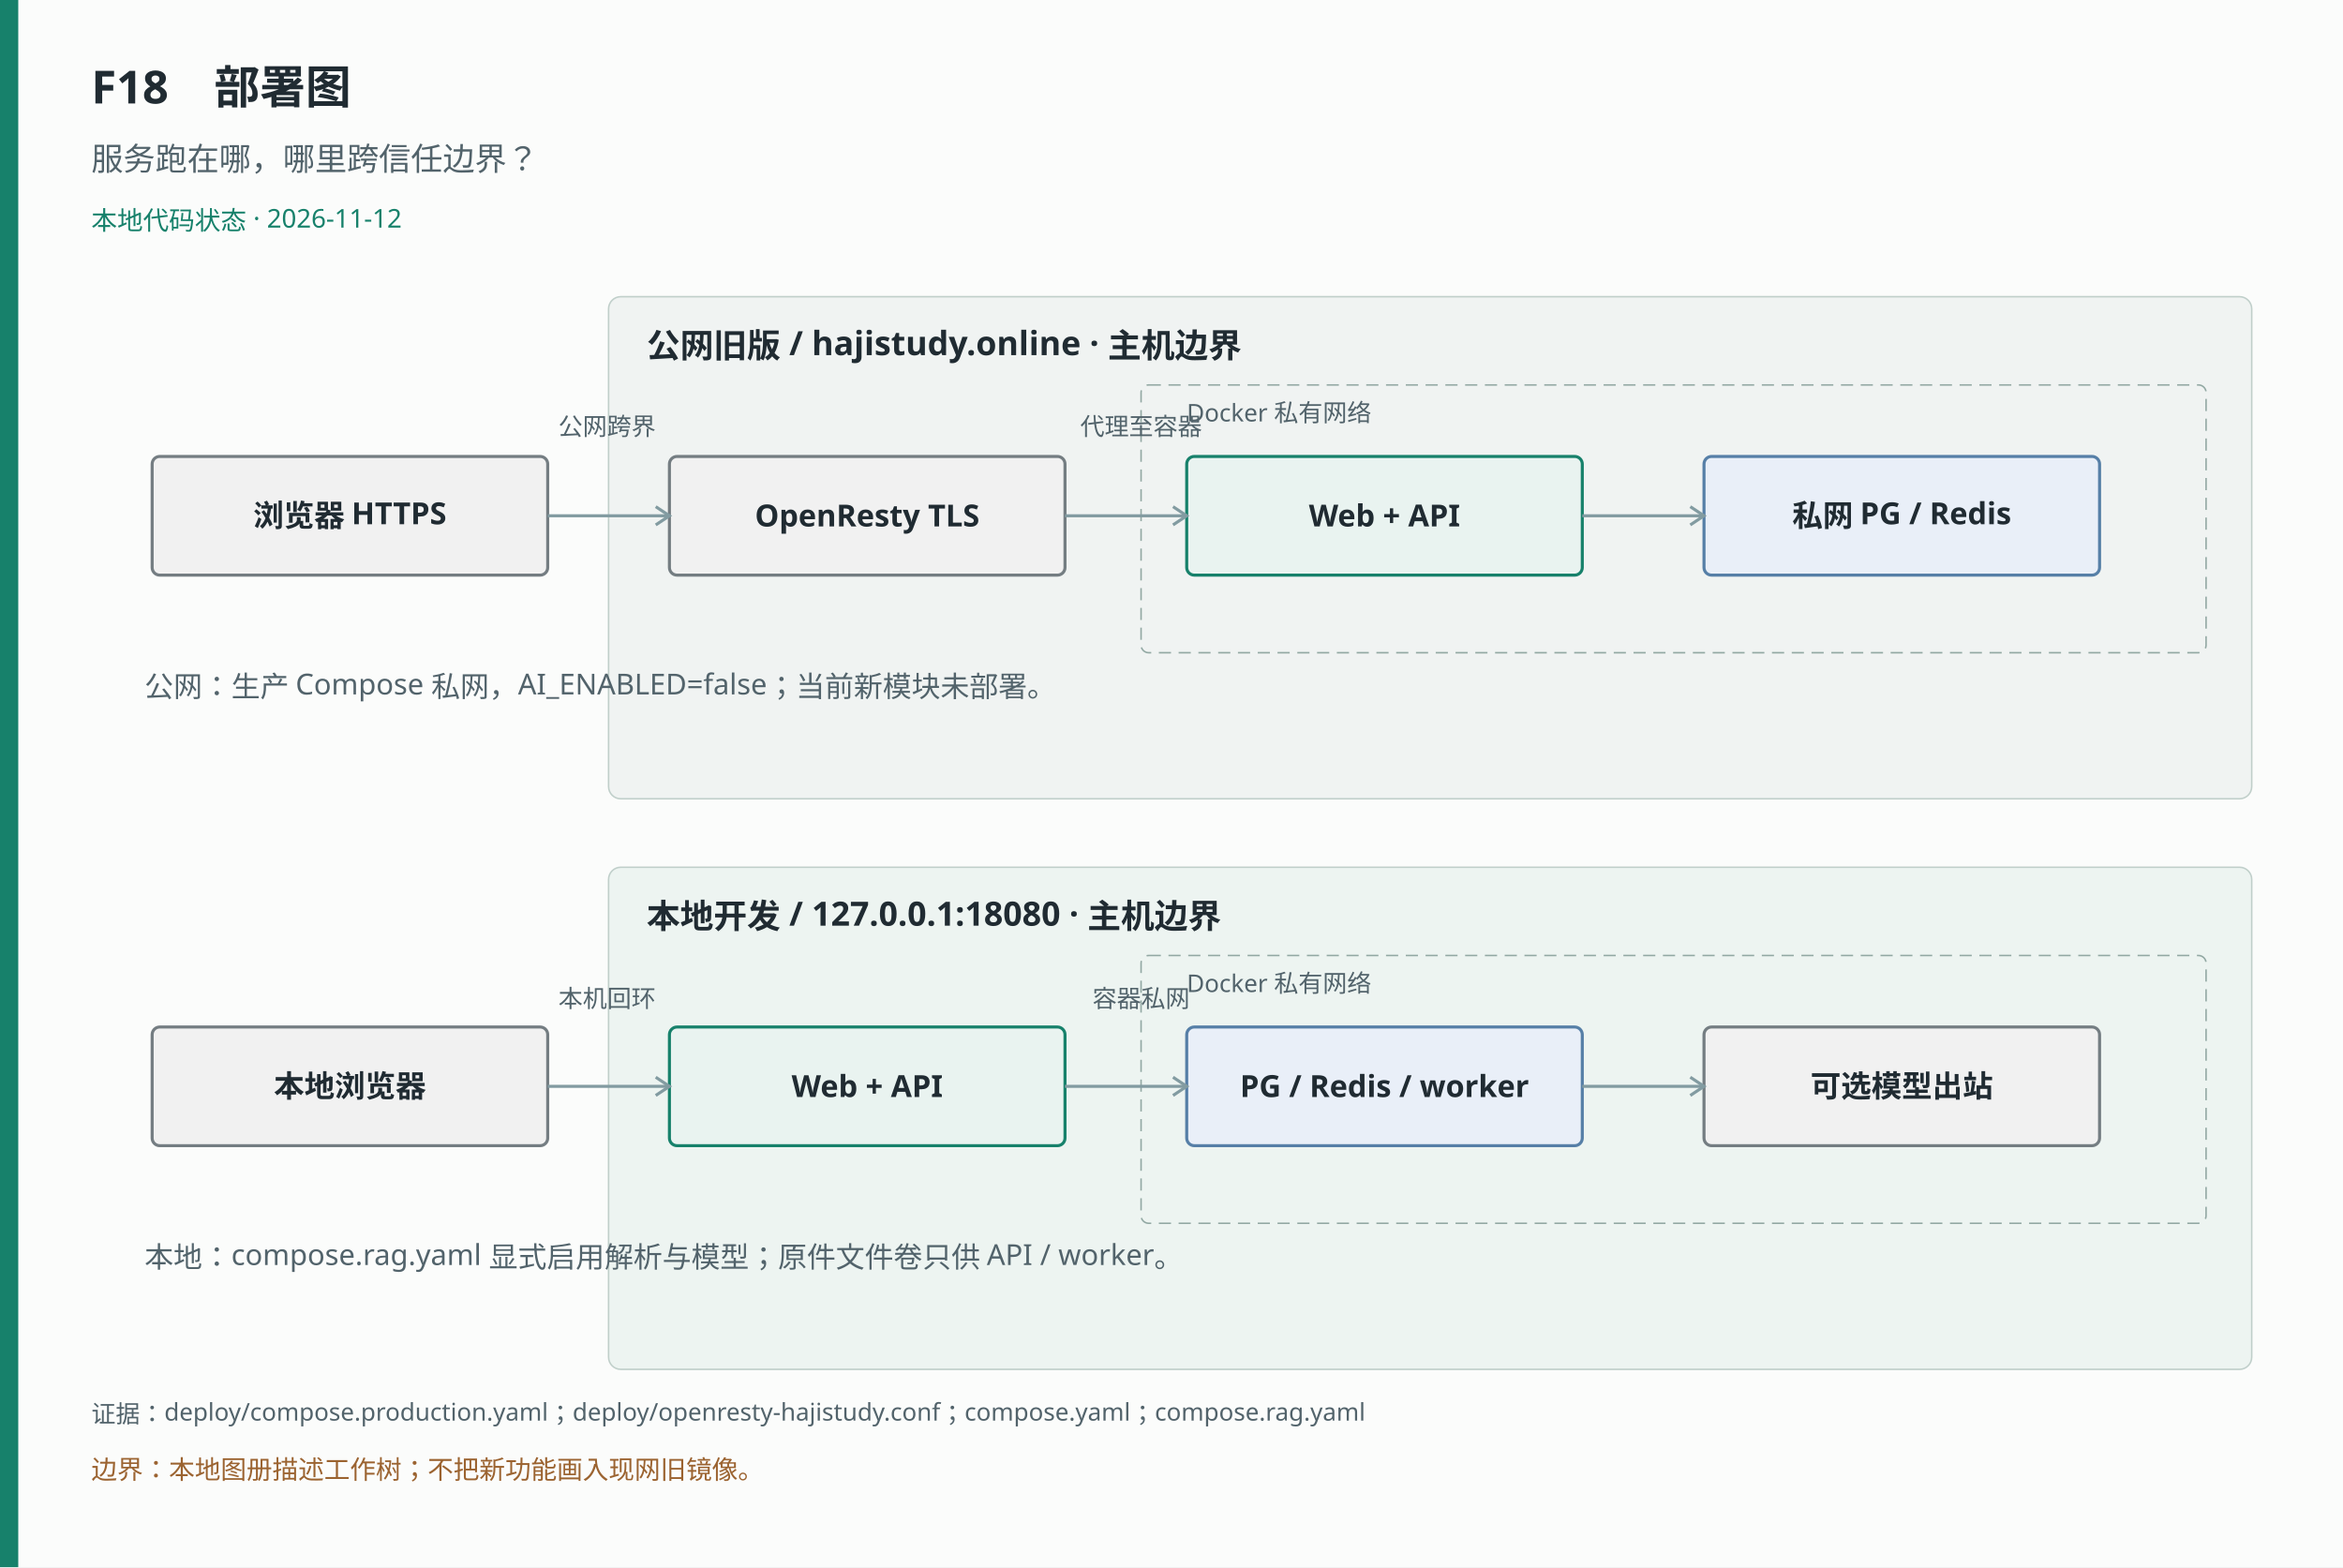
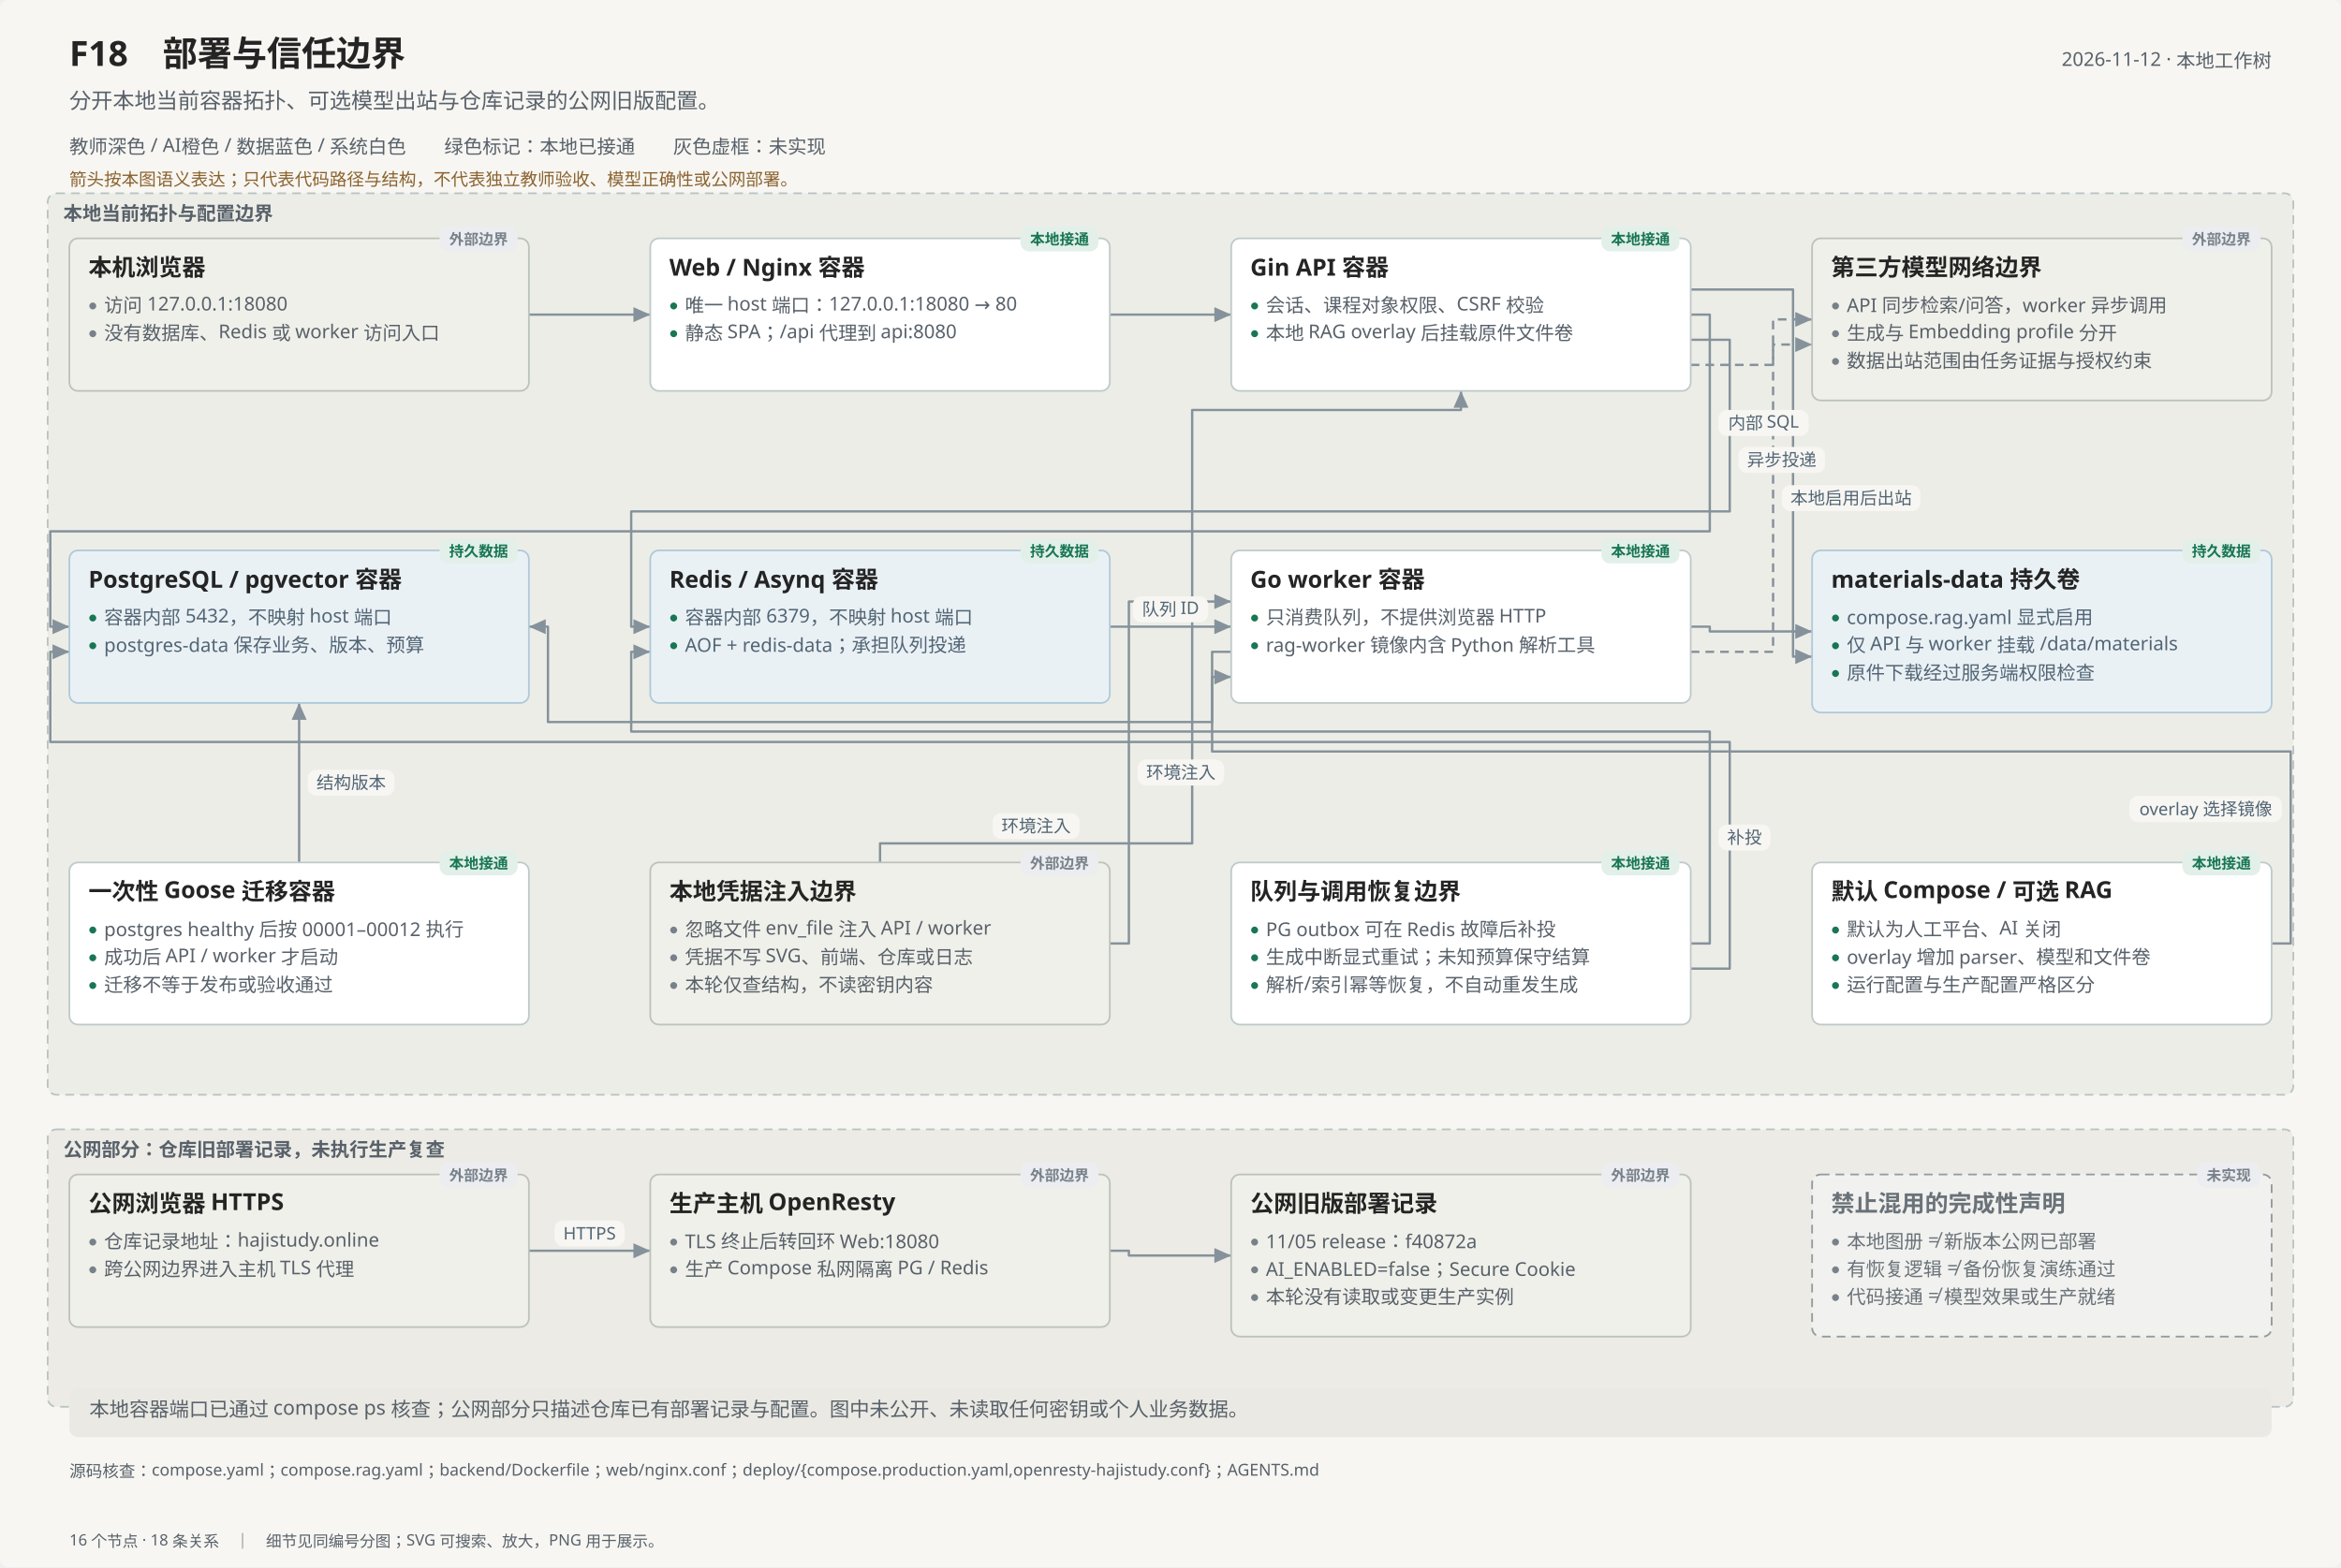
- <svg xmlns="http://www.w3.org/2000/svg" width="1540" height="1030" viewBox="0 0 1540 1030" role="img" aria-labelledby="title desc">
-   <rect width="1540" height="1030" fill="#fbfcfb" />
-   <rect width="12" height="1030" fill="#17816b" />
-   <text x="60" y="68" text-anchor="start" font-size="30" font-family="Microsoft YaHei" font-weight="700" fill="#202b32">F18　部署图</text>
-   <text x="60" y="112" text-anchor="start" font-size="21" font-family="Microsoft YaHei" font-weight="normal" fill="#52636b">服务跑在哪，哪里跨信任边界？</text>
-   <text x="60" y="151" text-anchor="start" font-size="17" font-family="Microsoft YaHei" font-weight="normal" fill="#17816b">本地代码状态 · 2026-11-12</text>
-   <rect x="400" y="195" width="1080" height="330" rx="8" fill="#f0f3f2" stroke="#c0cfca" />
-   <rect x="750" y="253" width="700" height="176" rx="5" fill="none" stroke="#92a8a3" stroke-dasharray="8 5" />
-   <text x="425" y="235" text-anchor="start" font-size="22" font-family="Microsoft YaHei" font-weight="700" fill="#202b32">公网旧版 / hajistudy.online · 主机边界</text>
-   <text x="780" y="277" text-anchor="start" font-size="16" font-family="Microsoft YaHei" font-weight="normal" fill="#52636b">Docker 私有网络</text>
-   <rect x="400" y="570" width="1080" height="330" rx="8" fill="#edf4f1" stroke="#c0cfca" />
-   <rect x="750" y="628" width="700" height="176" rx="5" fill="none" stroke="#92a8a3" stroke-dasharray="8 5" />
-   <text x="425" y="610" text-anchor="start" font-size="22" font-family="Microsoft YaHei" font-weight="700" fill="#202b32">本地开发 / 127.0.0.1:18080 · 主机边界</text>
-   <text x="780" y="652" text-anchor="start" font-size="16" font-family="Microsoft YaHei" font-weight="normal" fill="#52636b">Docker 私有网络</text>
-   <rect x="100" y="300" width="260" height="78" rx="5" fill="#f1f1f1" stroke="#747d82" stroke-width="2" />
-   <text x="230.0" y="346.0" text-anchor="middle" font-size="20" font-family="Microsoft YaHei" font-weight="600" fill="#202b32">浏览器 HTTPS</text>
-   <rect x="440" y="300" width="260" height="78" rx="5" fill="#f1f1f1" stroke="#747d82" stroke-width="2" />
-   <text x="570.0" y="346.0" text-anchor="middle" font-size="20" font-family="Microsoft YaHei" font-weight="600" fill="#202b32">OpenResty TLS</text>
-   <line x1="360" y1="339" x2="440" y2="339" stroke="#829ba1" stroke-width="2" />
-   <path d="M431 333 L440 339 L431 345" fill="none" stroke="#829ba1" stroke-width="2" />
-   <rect x="780" y="300" width="260" height="78" rx="5" fill="#e9f3f0" stroke="#17816b" stroke-width="2" />
-   <text x="910.0" y="346.0" text-anchor="middle" font-size="20" font-family="Microsoft YaHei" font-weight="600" fill="#202b32">Web + API</text>
-   <line x1="700" y1="339" x2="780" y2="339" stroke="#829ba1" stroke-width="2" />
-   <path d="M771 333 L780 339 L771 345" fill="none" stroke="#829ba1" stroke-width="2" />
-   <rect x="1120" y="300" width="260" height="78" rx="5" fill="#e9eff8" stroke="#567fa7" stroke-width="2" />
-   <text x="1250.0" y="346.0" text-anchor="middle" font-size="20" font-family="Microsoft YaHei" font-weight="600" fill="#202b32">私网 PG / Redis</text>
-   <line x1="1040" y1="339" x2="1120" y2="339" stroke="#829ba1" stroke-width="2" />
-   <path d="M1111 333 L1120 339 L1111 345" fill="none" stroke="#829ba1" stroke-width="2" />
-   <rect x="100" y="675" width="260" height="78" rx="5" fill="#f1f1f1" stroke="#747d82" stroke-width="2" />
-   <text x="230.0" y="721.0" text-anchor="middle" font-size="20" font-family="Microsoft YaHei" font-weight="600" fill="#202b32">本地浏览器</text>
-   <rect x="440" y="675" width="260" height="78" rx="5" fill="#e9f3f0" stroke="#17816b" stroke-width="2" />
-   <text x="570.0" y="721.0" text-anchor="middle" font-size="20" font-family="Microsoft YaHei" font-weight="600" fill="#202b32">Web + API</text>
-   <line x1="360" y1="714" x2="440" y2="714" stroke="#829ba1" stroke-width="2" />
-   <path d="M431 708 L440 714 L431 720" fill="none" stroke="#829ba1" stroke-width="2" />
-   <rect x="780" y="675" width="260" height="78" rx="5" fill="#e9eff8" stroke="#567fa7" stroke-width="2" />
-   <text x="910.0" y="721.0" text-anchor="middle" font-size="20" font-family="Microsoft YaHei" font-weight="600" fill="#202b32">PG / Redis / worker</text>
-   <line x1="700" y1="714" x2="780" y2="714" stroke="#829ba1" stroke-width="2" />
-   <path d="M771 708 L780 714 L771 720" fill="none" stroke="#829ba1" stroke-width="2" />
-   <rect x="1120" y="675" width="260" height="78" rx="5" fill="#f1f1f1" stroke="#747d82" stroke-width="2" />
-   <text x="1250.0" y="721.0" text-anchor="middle" font-size="20" font-family="Microsoft YaHei" font-weight="600" fill="#202b32">可选模型出站</text>
-   <line x1="1040" y1="714" x2="1120" y2="714" stroke="#829ba1" stroke-width="2" />
-   <path d="M1111 708 L1120 714 L1111 720" fill="none" stroke="#829ba1" stroke-width="2" />
-   <text x="399" y="286" text-anchor="middle" font-size="16" font-family="Microsoft YaHei" font-weight="normal" fill="#52636b">公网跨界</text>
-   <text x="750" y="286" text-anchor="middle" font-size="16" font-family="Microsoft YaHei" font-weight="normal" fill="#52636b">代理至容器</text>
-   <text x="399" y="662" text-anchor="middle" font-size="16" font-family="Microsoft YaHei" font-weight="normal" fill="#52636b">本机回环</text>
-   <text x="750" y="662" text-anchor="middle" font-size="16" font-family="Microsoft YaHei" font-weight="normal" fill="#52636b">容器私网</text>
-   <text x="95" y="458" text-anchor="start" font-size="19" font-family="Microsoft YaHei" font-weight="normal" fill="#52636b">公网：生产 Compose 私网，AI_ENABLED=false；当前新模块未部署。</text>
-   <text x="95" y="833" text-anchor="start" font-size="19" font-family="Microsoft YaHei" font-weight="normal" fill="#52636b">本地：compose.rag.yaml 显式启用解析与模型；原件文件卷只供 API / worker。</text>
-   <text x="60" y="935" text-anchor="start" font-size="16" font-family="Microsoft YaHei" font-weight="normal" fill="#52636b">证据：deploy/compose.production.yaml；deploy/openresty-hajistudy.conf；compose.yaml；compose.rag.yaml</text>
-   <text x="60" y="972" text-anchor="start" font-size="17" font-family="Microsoft YaHei" font-weight="normal" fill="#9b6330">边界：本地图册描述工作树；不把新功能画入现网旧镜像。</text>
+ <svg xmlns="http://www.w3.org/2000/svg" width="2700" height="1808" viewBox="0 0 2700 1808" role="img" aria-labelledby="title desc">
+   <defs>
+     <marker id="arrow" viewBox="0 0 10 10" refX="9" refY="5" markerWidth="8" markerHeight="8" orient="auto">
+       <path d="M0 1 L9 5 L0 9Z" fill="#85929B" />
+     </marker>
+   </defs>
+   <g font-family="Microsoft YaHei, sans-serif">
+     <rect x="0" y="0" width="2700" height="1808" rx="10" fill="#F7F6F2" stroke="none" />
+     <text x="80" y="76" font-size="40" fill="#242424" font-weight="700" text-anchor="start">F18　部署与信任边界</text>
+     <text x="2620" y="76" font-size="22" fill="#58616A" font-weight="400" text-anchor="end">2026-11-12 · 本地工作树</text>
+     <text x="80" y="125" font-size="25" fill="#58616A" font-weight="400" text-anchor="start">分开本地当前容器拓扑、可选模型出站与仓库记录的公网旧版配置。</text>
+     <text x="80" y="177" font-size="22" fill="#58616A" font-weight="400" text-anchor="start">教师深色 / AI橙色 / 数据蓝色 / 系统白色　　绿色标记：本地已接通　　灰色虚框：未实现</text>
+     <text x="80" y="214" font-size="20" fill="#8A622E" font-weight="400" text-anchor="start">箭头按本图语义表达；只代表代码路径与结构，不代表独立教师验收、模型正确性或公网部署。</text>
+     <rect x="55.0" y="223" width="2590.0" height="1040" rx="10" fill="#EDEDE7" stroke="#B8C4C3" stroke-dasharray="10 7" stroke-width="2" />
+     <text x="73.0" y="254" font-size="22" fill="#58616A" font-weight="600" text-anchor="start">本地当前拓扑与配置边界</text>
+     <rect x="55.0" y="1303" width="2590.0" height="320" rx="10" fill="#ECEBE6" stroke="#B8C4C3" stroke-dasharray="10 7" stroke-width="2" />
+     <text x="73.0" y="1334" font-size="22" fill="#58616A" font-weight="600" text-anchor="start">公网部分：仓库旧部署记录，未执行生产复查</text>
+     <g class="edges">
+       <g class="edge" data-from="browser" data-to="web">
+         <path d="M610.0,363.0 L750.0,363.0" stroke="#85929B" stroke-width="2.7" stroke-linejoin="round" fill="none" marker-end="url(#arrow)" />
+       </g>
+       <g class="edge" data-from="web" data-to="api">
+         <path d="M1280.0,363.0 L1420.0,363.0" stroke="#85929B" stroke-width="2.7" stroke-linejoin="round" fill="none" marker-end="url(#arrow)" />
+       </g>
+       <g class="edge" data-from="api" data-to="pg">
+         <path d="M1950.0,363.0 L1972.0,363.0 L1972.0,613 L58.0,613 L58.0,723.0 L80.0,723.0" stroke="#85929B" stroke-width="2.7" stroke-linejoin="round" fill="none" marker-end="url(#arrow)" />
+       </g>
+       <g class="edge" data-from="api" data-to="redis">
+         <path d="M1950.0,392.0 L1995.0,392.0 L1995.0,590 L728.0,590 L728.0,723.0 L750.0,723.0" stroke="#85929B" stroke-width="2.7" stroke-linejoin="round" fill="none" marker-end="url(#arrow)" />
+       </g>
+       <g class="edge" data-from="redis" data-to="worker">
+         <path d="M1280.0,723.0 L1420.0,723.0" stroke="#85929B" stroke-width="2.7" stroke-linejoin="round" fill="none" marker-end="url(#arrow)" />
+       </g>
+       <g class="edge" data-from="worker" data-to="pg">
+         <path d="M1420.0,752.0 L1398.0,752.0 L1398.0,833 L632.0,833 L632.0,723.0 L610.0,723.0" stroke="#85929B" stroke-width="2.7" stroke-linejoin="round" fill="none" marker-end="url(#arrow)" />
+       </g>
+       <g class="edge" data-from="worker" data-to="files">
+         <path d="M1950.0,723.0 L1972.0,723.0 L1972.0,728.5 L2090.0,728.5" stroke="#85929B" stroke-width="2.7" stroke-linejoin="round" fill="none" marker-end="url(#arrow)" />
+       </g>
+       <g class="edge" data-from="api" data-to="files">
+         <path d="M1950.0,334.0 L2068.0,334.0 L2068.0,757.5 L2090.0,757.5" stroke="#85929B" stroke-width="2.7" stroke-linejoin="round" fill="none" marker-end="url(#arrow)" />
+       </g>
+       <g class="edge" data-from="api" data-to="model">
+         <path d="M1950.0,421.0 L2045.0,421.0 L2045.0,368.5 L2090.0,368.5" stroke="#85929B" stroke-width="2.7" stroke-linejoin="round" fill="none" marker-end="url(#arrow)" stroke-dasharray="10 7" />
+       </g>
+       <g class="edge" data-from="worker" data-to="model">
+         <path d="M1950.0,752.0 L2045.0,752.0 L2045.0,397.5 L2090.0,397.5" stroke="#85929B" stroke-width="2.7" stroke-linejoin="round" fill="none" marker-end="url(#arrow)" stroke-dasharray="10 7" />
+       </g>
+       <g class="edge" data-from="migrate" data-to="pg">
+         <path d="M345.0,995 L345.0,811" stroke="#85929B" stroke-width="2.7" stroke-linejoin="round" fill="none" marker-end="url(#arrow)" />
+       </g>
+       <g class="edge" data-from="secrets" data-to="api">
+         <path d="M1015.0,995 L1015.0,973 L1375.0,973 L1375.0,473 L1685.0,473 L1685.0,451" stroke="#85929B" stroke-width="2.7" stroke-linejoin="round" fill="none" marker-end="url(#arrow)" />
+       </g>
+       <g class="edge" data-from="secrets" data-to="worker">
+         <path d="M1280.0,1088.5 L1302.0,1088.5 L1302.0,694.0 L1420.0,694.0" stroke="#85929B" stroke-width="2.7" stroke-linejoin="round" fill="none" marker-end="url(#arrow)" />
+       </g>
+       <g class="edge" data-from="recovery" data-to="redis">
+         <path d="M1950.0,1088.5 L1972.0,1088.5 L1972.0,844 L728.0,844 L728.0,752.0 L750.0,752.0" stroke="#85929B" stroke-width="2.7" stroke-linejoin="round" fill="none" marker-end="url(#arrow)" />
+       </g>
+       <g class="edge" data-from="recovery" data-to="pg">
+         <path d="M1950.0,1117.5 L1995.0,1117.5 L1995.0,856 L58.0,856 L58.0,752.0 L80.0,752.0" stroke="#85929B" stroke-width="2.7" stroke-linejoin="round" fill="none" marker-end="url(#arrow)" />
+       </g>
+       <g class="edge" data-from="default" data-to="worker">
+         <path d="M2620.0,1088.5 L2642.0,1088.5 L2642.0,867 L1398.0,867 L1398.0,781.0 L1420.0,781.0" stroke="#85929B" stroke-width="2.7" stroke-linejoin="round" fill="none" marker-end="url(#arrow)" />
+       </g>
+       <g class="edge" data-from="internet" data-to="tls">
+         <path d="M610.0,1443.0 L750.0,1443.0" stroke="#85929B" stroke-width="2.7" stroke-linejoin="round" fill="none" marker-end="url(#arrow)" />
+       </g>
+       <g class="edge" data-from="tls" data-to="production">
+         <path d="M1280.0,1443.0 L1302.0,1443.0 L1302.0,1448.5 L1420.0,1448.5" stroke="#85929B" stroke-width="2.7" stroke-linejoin="round" fill="none" marker-end="url(#arrow)" />
+       </g>
+     </g>
+     <g class="nodes">
+       <g class="node" data-node="browser" data-role="external">
+         <rect x="80.0" y="275" width="530.0" height="176" rx="10" fill="#F0F0EA" stroke="#BCC3BA" stroke-width="2" stroke-dasharray="none" />
+         <text x="102.0" y="318" font-size="27" fill="#242424" font-weight="650" text-anchor="start" class="node-title">本机浏览器</text>
+         <rect x="507.0" y="261" width="90.0" height="29" rx="10" fill="#EBEDF0" stroke="none" />
+         <text x="552.0" y="282" font-size="17" fill="#78818A" font-weight="600" text-anchor="middle">外部边界</text>
+         <circle cx="107.0" cy="353" r="4" fill="#78818A" />
+         <text x="120.0" y="360" font-size="22" fill="#58616A" font-weight="400" text-anchor="start" class="node-line">访问 127.0.0.1:18080</text>
+         <circle cx="107.0" cy="385" r="4" fill="#78818A" />
+         <text x="120.0" y="392" font-size="22" fill="#58616A" font-weight="400" text-anchor="start" class="node-line">没有数据库、Redis 或 worker 访问入口</text>
+       </g>
+       <g class="node" data-node="web" data-role="system">
+         <rect x="750.0" y="275" width="530.0" height="176" rx="10" fill="#FFFFFF" stroke="#BFCACB" stroke-width="2" stroke-dasharray="none" />
+         <text x="772.0" y="318" font-size="27" fill="#242424" font-weight="650" text-anchor="start" class="node-title">Web / Nginx 容器</text>
+         <rect x="1177.0" y="261" width="90.0" height="29" rx="10" fill="#E3F0E9" stroke="none" />
+         <text x="1222.0" y="282" font-size="17" fill="#187653" font-weight="600" text-anchor="middle">本地接通</text>
+         <circle cx="777.0" cy="353" r="4" fill="#187653" />
+         <text x="790.0" y="360" font-size="22" fill="#58616A" font-weight="400" text-anchor="start" class="node-line">唯一 host 端口：127.0.0.1:18080 → 80</text>
+         <circle cx="777.0" cy="385" r="4" fill="#187653" />
+         <text x="790.0" y="392" font-size="22" fill="#58616A" font-weight="400" text-anchor="start" class="node-line">静态 SPA；/api 代理到 api:8080</text>
+       </g>
+       <g class="node" data-node="api" data-role="system">
+         <rect x="1420.0" y="275" width="530.0" height="176" rx="10" fill="#FFFFFF" stroke="#BFCACB" stroke-width="2" stroke-dasharray="none" />
+         <text x="1442.0" y="318" font-size="27" fill="#242424" font-weight="650" text-anchor="start" class="node-title">Gin API 容器</text>
+         <rect x="1847.0" y="261" width="90.0" height="29" rx="10" fill="#E3F0E9" stroke="none" />
+         <text x="1892.0" y="282" font-size="17" fill="#187653" font-weight="600" text-anchor="middle">本地接通</text>
+         <circle cx="1447.0" cy="353" r="4" fill="#187653" />
+         <text x="1460.0" y="360" font-size="22" fill="#58616A" font-weight="400" text-anchor="start" class="node-line">会话、课程对象权限、CSRF 校验</text>
+         <circle cx="1447.0" cy="385" r="4" fill="#187653" />
+         <text x="1460.0" y="392" font-size="22" fill="#58616A" font-weight="400" text-anchor="start" class="node-line">本地 RAG overlay 后挂载原件文件卷</text>
+       </g>
+       <g class="node" data-node="model" data-role="external">
+         <rect x="2090.0" y="275" width="530.0" height="187" rx="10" fill="#F0F0EA" stroke="#BCC3BA" stroke-width="2" stroke-dasharray="none" />
+         <text x="2112.0" y="318" font-size="27" fill="#242424" font-weight="650" text-anchor="start" class="node-title">第三方模型网络边界</text>
+         <rect x="2517.0" y="261" width="90.0" height="29" rx="10" fill="#EBEDF0" stroke="none" />
+         <text x="2562.0" y="282" font-size="17" fill="#78818A" font-weight="600" text-anchor="middle">外部边界</text>
+         <circle cx="2117.0" cy="353" r="4" fill="#78818A" />
+         <text x="2130.0" y="360" font-size="22" fill="#58616A" font-weight="400" text-anchor="start" class="node-line">API 同步检索/问答，worker 异步调用</text>
+         <circle cx="2117.0" cy="385" r="4" fill="#78818A" />
+         <text x="2130.0" y="392" font-size="22" fill="#58616A" font-weight="400" text-anchor="start" class="node-line">生成与 Embedding profile 分开</text>
+         <circle cx="2117.0" cy="417" r="4" fill="#78818A" />
+         <text x="2130.0" y="424" font-size="22" fill="#58616A" font-weight="400" text-anchor="start" class="node-line">数据出站范围由任务证据与授权约束</text>
+       </g>
+       <g class="node" data-node="pg" data-role="data">
+         <rect x="80.0" y="635" width="530.0" height="176" rx="10" fill="#EAF1F5" stroke="#AFC9DA" stroke-width="2" stroke-dasharray="none" />
+         <text x="102.0" y="678" font-size="27" fill="#242424" font-weight="650" text-anchor="start" class="node-title">PostgreSQL / pgvector 容器</text>
+         <rect x="507.0" y="621" width="90.0" height="29" rx="10" fill="#E3F0E9" stroke="none" />
+         <text x="552.0" y="642" font-size="17" fill="#187653" font-weight="600" text-anchor="middle">持久数据</text>
+         <circle cx="107.0" cy="713" r="4" fill="#187653" />
+         <text x="120.0" y="720" font-size="22" fill="#526575" font-weight="400" text-anchor="start" class="node-line">容器内部 5432，不映射 host 端口</text>
+         <circle cx="107.0" cy="745" r="4" fill="#187653" />
+         <text x="120.0" y="752" font-size="22" fill="#526575" font-weight="400" text-anchor="start" class="node-line">postgres-data 保存业务、版本、预算</text>
+       </g>
+       <g class="node" data-node="redis" data-role="data">
+         <rect x="750.0" y="635" width="530.0" height="176" rx="10" fill="#EAF1F5" stroke="#AFC9DA" stroke-width="2" stroke-dasharray="none" />
+         <text x="772.0" y="678" font-size="27" fill="#242424" font-weight="650" text-anchor="start" class="node-title">Redis / Asynq 容器</text>
+         <rect x="1177.0" y="621" width="90.0" height="29" rx="10" fill="#E3F0E9" stroke="none" />
+         <text x="1222.0" y="642" font-size="17" fill="#187653" font-weight="600" text-anchor="middle">持久数据</text>
+         <circle cx="777.0" cy="713" r="4" fill="#187653" />
+         <text x="790.0" y="720" font-size="22" fill="#526575" font-weight="400" text-anchor="start" class="node-line">容器内部 6379，不映射 host 端口</text>
+         <circle cx="777.0" cy="745" r="4" fill="#187653" />
+         <text x="790.0" y="752" font-size="22" fill="#526575" font-weight="400" text-anchor="start" class="node-line">AOF + redis-data；承担队列投递</text>
+       </g>
+       <g class="node" data-node="worker" data-role="system">
+         <rect x="1420.0" y="635" width="530.0" height="176" rx="10" fill="#FFFFFF" stroke="#BFCACB" stroke-width="2" stroke-dasharray="none" />
+         <text x="1442.0" y="678" font-size="27" fill="#242424" font-weight="650" text-anchor="start" class="node-title">Go worker 容器</text>
+         <rect x="1847.0" y="621" width="90.0" height="29" rx="10" fill="#E3F0E9" stroke="none" />
+         <text x="1892.0" y="642" font-size="17" fill="#187653" font-weight="600" text-anchor="middle">本地接通</text>
+         <circle cx="1447.0" cy="713" r="4" fill="#187653" />
+         <text x="1460.0" y="720" font-size="22" fill="#58616A" font-weight="400" text-anchor="start" class="node-line">只消费队列，不提供浏览器 HTTP</text>
+         <circle cx="1447.0" cy="745" r="4" fill="#187653" />
+         <text x="1460.0" y="752" font-size="22" fill="#58616A" font-weight="400" text-anchor="start" class="node-line">rag-worker 镜像内含 Python 解析工具</text>
+       </g>
+       <g class="node" data-node="files" data-role="data">
+         <rect x="2090.0" y="635" width="530.0" height="187" rx="10" fill="#EAF1F5" stroke="#AFC9DA" stroke-width="2" stroke-dasharray="none" />
+         <text x="2112.0" y="678" font-size="27" fill="#242424" font-weight="650" text-anchor="start" class="node-title">materials-data 持久卷</text>
+         <rect x="2517.0" y="621" width="90.0" height="29" rx="10" fill="#E3F0E9" stroke="none" />
+         <text x="2562.0" y="642" font-size="17" fill="#187653" font-weight="600" text-anchor="middle">持久数据</text>
+         <circle cx="2117.0" cy="713" r="4" fill="#187653" />
+         <text x="2130.0" y="720" font-size="22" fill="#526575" font-weight="400" text-anchor="start" class="node-line">compose.rag.yaml 显式启用</text>
+         <circle cx="2117.0" cy="745" r="4" fill="#187653" />
+         <text x="2130.0" y="752" font-size="22" fill="#526575" font-weight="400" text-anchor="start" class="node-line">仅 API 与 worker 挂载 /data/materials</text>
+         <circle cx="2117.0" cy="777" r="4" fill="#187653" />
+         <text x="2130.0" y="784" font-size="22" fill="#526575" font-weight="400" text-anchor="start" class="node-line">原件下载经过服务端权限检查</text>
+       </g>
+       <g class="node" data-node="migrate" data-role="system">
+         <rect x="80.0" y="995" width="530.0" height="187" rx="10" fill="#FFFFFF" stroke="#BFCACB" stroke-width="2" stroke-dasharray="none" />
+         <text x="102.0" y="1038" font-size="27" fill="#242424" font-weight="650" text-anchor="start" class="node-title">一次性 Goose 迁移容器</text>
+         <rect x="507.0" y="981" width="90.0" height="29" rx="10" fill="#E3F0E9" stroke="none" />
+         <text x="552.0" y="1002" font-size="17" fill="#187653" font-weight="600" text-anchor="middle">本地接通</text>
+         <circle cx="107.0" cy="1073" r="4" fill="#187653" />
+         <text x="120.0" y="1080" font-size="22" fill="#58616A" font-weight="400" text-anchor="start" class="node-line">postgres healthy 后按 00001–00012 执行</text>
+         <circle cx="107.0" cy="1105" r="4" fill="#187653" />
+         <text x="120.0" y="1112" font-size="22" fill="#58616A" font-weight="400" text-anchor="start" class="node-line">成功后 API / worker 才启动</text>
+         <circle cx="107.0" cy="1137" r="4" fill="#187653" />
+         <text x="120.0" y="1144" font-size="22" fill="#58616A" font-weight="400" text-anchor="start" class="node-line">迁移不等于发布或验收通过</text>
+       </g>
+       <g class="node" data-node="secrets" data-role="external">
+         <rect x="750.0" y="995" width="530.0" height="187" rx="10" fill="#F0F0EA" stroke="#BCC3BA" stroke-width="2" stroke-dasharray="none" />
+         <text x="772.0" y="1038" font-size="27" fill="#242424" font-weight="650" text-anchor="start" class="node-title">本地凭据注入边界</text>
+         <rect x="1177.0" y="981" width="90.0" height="29" rx="10" fill="#EBEDF0" stroke="none" />
+         <text x="1222.0" y="1002" font-size="17" fill="#78818A" font-weight="600" text-anchor="middle">外部边界</text>
+         <circle cx="777.0" cy="1073" r="4" fill="#78818A" />
+         <text x="790.0" y="1080" font-size="22" fill="#58616A" font-weight="400" text-anchor="start" class="node-line">忽略文件 env_file 注入 API / worker</text>
+         <circle cx="777.0" cy="1105" r="4" fill="#78818A" />
+         <text x="790.0" y="1112" font-size="22" fill="#58616A" font-weight="400" text-anchor="start" class="node-line">凭据不写 SVG、前端、仓库或日志</text>
+         <circle cx="777.0" cy="1137" r="4" fill="#78818A" />
+         <text x="790.0" y="1144" font-size="22" fill="#58616A" font-weight="400" text-anchor="start" class="node-line">本轮仅查结构，不读密钥内容</text>
+       </g>
+       <g class="node" data-node="recovery" data-role="system">
+         <rect x="1420.0" y="995" width="530.0" height="187" rx="10" fill="#FFFFFF" stroke="#BFCACB" stroke-width="2" stroke-dasharray="none" />
+         <text x="1442.0" y="1038" font-size="27" fill="#242424" font-weight="650" text-anchor="start" class="node-title">队列与调用恢复边界</text>
+         <rect x="1847.0" y="981" width="90.0" height="29" rx="10" fill="#E3F0E9" stroke="none" />
+         <text x="1892.0" y="1002" font-size="17" fill="#187653" font-weight="600" text-anchor="middle">本地接通</text>
+         <circle cx="1447.0" cy="1073" r="4" fill="#187653" />
+         <text x="1460.0" y="1080" font-size="22" fill="#58616A" font-weight="400" text-anchor="start" class="node-line">PG outbox 可在 Redis 故障后补投</text>
+         <circle cx="1447.0" cy="1105" r="4" fill="#187653" />
+         <text x="1460.0" y="1112" font-size="22" fill="#58616A" font-weight="400" text-anchor="start" class="node-line">生成中断显式重试；未知预算保守结算</text>
+         <circle cx="1447.0" cy="1137" r="4" fill="#187653" />
+         <text x="1460.0" y="1144" font-size="22" fill="#58616A" font-weight="400" text-anchor="start" class="node-line">解析/索引幂等恢复，不自动重发生成</text>
+       </g>
+       <g class="node" data-node="default" data-role="system">
+         <rect x="2090.0" y="995" width="530.0" height="187" rx="10" fill="#FFFFFF" stroke="#BFCACB" stroke-width="2" stroke-dasharray="none" />
+         <text x="2112.0" y="1038" font-size="27" fill="#242424" font-weight="650" text-anchor="start" class="node-title">默认 Compose / 可选 RAG</text>
+         <rect x="2517.0" y="981" width="90.0" height="29" rx="10" fill="#E3F0E9" stroke="none" />
+         <text x="2562.0" y="1002" font-size="17" fill="#187653" font-weight="600" text-anchor="middle">本地接通</text>
+         <circle cx="2117.0" cy="1073" r="4" fill="#187653" />
+         <text x="2130.0" y="1080" font-size="22" fill="#58616A" font-weight="400" text-anchor="start" class="node-line">默认为人工平台、AI 关闭</text>
+         <circle cx="2117.0" cy="1105" r="4" fill="#187653" />
+         <text x="2130.0" y="1112" font-size="22" fill="#58616A" font-weight="400" text-anchor="start" class="node-line">overlay 增加 parser、模型和文件卷</text>
+         <circle cx="2117.0" cy="1137" r="4" fill="#187653" />
+         <text x="2130.0" y="1144" font-size="22" fill="#58616A" font-weight="400" text-anchor="start" class="node-line">运行配置与生产配置严格区分</text>
+       </g>
+       <g class="node" data-node="internet" data-role="external">
+         <rect x="80.0" y="1355" width="530.0" height="176" rx="10" fill="#F0F0EA" stroke="#BCC3BA" stroke-width="2" stroke-dasharray="none" />
+         <text x="102.0" y="1398" font-size="27" fill="#242424" font-weight="650" text-anchor="start" class="node-title">公网浏览器 HTTPS</text>
+         <rect x="507.0" y="1341" width="90.0" height="29" rx="10" fill="#EBEDF0" stroke="none" />
+         <text x="552.0" y="1362" font-size="17" fill="#78818A" font-weight="600" text-anchor="middle">外部边界</text>
+         <circle cx="107.0" cy="1433" r="4" fill="#78818A" />
+         <text x="120.0" y="1440" font-size="22" fill="#58616A" font-weight="400" text-anchor="start" class="node-line">仓库记录地址：hajistudy.online</text>
+         <circle cx="107.0" cy="1465" r="4" fill="#78818A" />
+         <text x="120.0" y="1472" font-size="22" fill="#58616A" font-weight="400" text-anchor="start" class="node-line">跨公网边界进入主机 TLS 代理</text>
+       </g>
+       <g class="node" data-node="tls" data-role="external">
+         <rect x="750.0" y="1355" width="530.0" height="176" rx="10" fill="#F0F0EA" stroke="#BCC3BA" stroke-width="2" stroke-dasharray="none" />
+         <text x="772.0" y="1398" font-size="27" fill="#242424" font-weight="650" text-anchor="start" class="node-title">生产主机 OpenResty</text>
+         <rect x="1177.0" y="1341" width="90.0" height="29" rx="10" fill="#EBEDF0" stroke="none" />
+         <text x="1222.0" y="1362" font-size="17" fill="#78818A" font-weight="600" text-anchor="middle">外部边界</text>
+         <circle cx="777.0" cy="1433" r="4" fill="#78818A" />
+         <text x="790.0" y="1440" font-size="22" fill="#58616A" font-weight="400" text-anchor="start" class="node-line">TLS 终止后转回环 Web:18080</text>
+         <circle cx="777.0" cy="1465" r="4" fill="#78818A" />
+         <text x="790.0" y="1472" font-size="22" fill="#58616A" font-weight="400" text-anchor="start" class="node-line">生产 Compose 私网隔离 PG / Redis</text>
+       </g>
+       <g class="node" data-node="production" data-role="external">
+         <rect x="1420.0" y="1355" width="530.0" height="187" rx="10" fill="#F0F0EA" stroke="#BCC3BA" stroke-width="2" stroke-dasharray="none" />
+         <text x="1442.0" y="1398" font-size="27" fill="#242424" font-weight="650" text-anchor="start" class="node-title">公网旧版部署记录</text>
+         <rect x="1847.0" y="1341" width="90.0" height="29" rx="10" fill="#EBEDF0" stroke="none" />
+         <text x="1892.0" y="1362" font-size="17" fill="#78818A" font-weight="600" text-anchor="middle">外部边界</text>
+         <circle cx="1447.0" cy="1433" r="4" fill="#78818A" />
+         <text x="1460.0" y="1440" font-size="22" fill="#58616A" font-weight="400" text-anchor="start" class="node-line">11/05 release：f40872a</text>
+         <circle cx="1447.0" cy="1465" r="4" fill="#78818A" />
+         <text x="1460.0" y="1472" font-size="22" fill="#58616A" font-weight="400" text-anchor="start" class="node-line">AI_ENABLED=false；Secure Cookie</text>
+         <circle cx="1447.0" cy="1497" r="4" fill="#78818A" />
+         <text x="1460.0" y="1504" font-size="22" fill="#58616A" font-weight="400" text-anchor="start" class="node-line">本轮没有读取或变更生产实例</text>
+       </g>
+       <g class="node" data-node="limit" data-role="pending">
+         <rect x="2090.0" y="1355" width="530.0" height="187" rx="10" fill="#F1F1EF" stroke="#929B9E" stroke-width="2" stroke-dasharray="10 7" />
+         <text x="2112.0" y="1398" font-size="27" fill="#697278" font-weight="650" text-anchor="start" class="node-title">禁止混用的完成性声明</text>
+         <rect x="2534.0" y="1341" width="73.0" height="29" rx="10" fill="#EBEDF0" stroke="none" />
+         <text x="2570.5" y="1362" font-size="17" fill="#78818A" font-weight="600" text-anchor="middle">未实现</text>
+         <circle cx="2117.0" cy="1433" r="4" fill="#78818A" />
+         <text x="2130.0" y="1440" font-size="22" fill="#697278" font-weight="400" text-anchor="start" class="node-line">本地图册 ≠ 新版本公网已部署</text>
+         <circle cx="2117.0" cy="1465" r="4" fill="#78818A" />
+         <text x="2130.0" y="1472" font-size="22" fill="#697278" font-weight="400" text-anchor="start" class="node-line">有恢复逻辑 ≠ 备份恢复演练通过</text>
+         <circle cx="2117.0" cy="1497" r="4" fill="#78818A" />
+         <text x="2130.0" y="1504" font-size="22" fill="#697278" font-weight="400" text-anchor="start" class="node-line">代码接通 ≠ 模型效果或生产就绪</text>
+       </g>
+     </g>
+     <g class="labels">
+       <g class="edge-label" data-from="api" data-to="pg">
+         <rect x="1982.0" y="473.0" width="104.0" height="30" rx="10" fill="#F7F6F2" stroke="none" />
+         <text x="2034.0" y="495.0" font-size="20" fill="#526575" font-weight="400" text-anchor="middle">内部 SQL</text>
+       </g>
+       <g class="edge-label" data-from="api" data-to="redis">
+         <rect x="2005.0" y="515.6" width="100.0" height="30" rx="10" fill="#F7F6F2" stroke="none" />
+         <text x="2055.0" y="537.6" font-size="20" fill="#526575" font-weight="400" text-anchor="middle">异步投递</text>
+       </g>
+       <g class="edge-label" data-from="redis" data-to="worker">
+         <rect x="1306.5" y="688.0" width="87.0" height="30" rx="10" fill="#F7F6F2" stroke="none" />
+         <text x="1350.0" y="710.0" font-size="20" fill="#526575" font-weight="400" text-anchor="middle">队列 ID</text>
+       </g>
+       <g class="edge-label" data-from="worker" data-to="model">
+         <rect x="2055.0" y="559.75" width="160.0" height="30" rx="10" fill="#F7F6F2" stroke="none" />
+         <text x="2135.0" y="581.75" font-size="20" fill="#526575" font-weight="400" text-anchor="middle">本地启用后出站</text>
+       </g>
+       <g class="edge-label" data-from="migrate" data-to="pg">
+         <rect x="355.0" y="888.0" width="100.0" height="30" rx="10" fill="#F7F6F2" stroke="none" />
+         <text x="405.0" y="910.0" font-size="20" fill="#526575" font-weight="400" text-anchor="middle">结构版本</text>
+       </g>
+       <g class="edge-label" data-from="secrets" data-to="api">
+         <rect x="1145.0" y="938" width="100.0" height="30" rx="10" fill="#F7F6F2" stroke="none" />
+         <text x="1195.0" y="960" font-size="20" fill="#526575" font-weight="400" text-anchor="middle">环境注入</text>
+       </g>
+       <g class="edge-label" data-from="secrets" data-to="worker">
+         <rect x="1312.0" y="876.25" width="100.0" height="30" rx="10" fill="#F7F6F2" stroke="none" />
+         <text x="1362.0" y="898.25" font-size="20" fill="#526575" font-weight="400" text-anchor="middle">环境注入</text>
+       </g>
+       <g class="edge-label" data-from="recovery" data-to="redis">
+         <rect x="1982.0" y="951.25" width="60.0" height="30" rx="10" fill="#F7F6F2" stroke="none" />
+         <text x="2012.0" y="973.25" font-size="20" fill="#526575" font-weight="400" text-anchor="middle">补投</text>
+       </g>
+       <g class="edge-label" data-from="default" data-to="worker">
+         <rect x="2456.0" y="918.45" width="176.0" height="30" rx="10" fill="#F7F6F2" stroke="none" />
+         <text x="2544.0" y="940.45" font-size="20" fill="#526575" font-weight="400" text-anchor="middle">overlay 选择镜像</text>
+       </g>
+       <g class="edge-label" data-from="internet" data-to="tls">
+         <rect x="639.5" y="1408.0" width="81.0" height="30" rx="10" fill="#F7F6F2" stroke="none" />
+         <text x="680.0" y="1430.0" font-size="20" fill="#526575" font-weight="400" text-anchor="middle">HTTPS</text>
+       </g>
+     </g>
+     <rect x="80" y="1602" width="2540" height="56" rx="10" fill="#EAE9E3" stroke="none" />
+     <text x="103" y="1634" font-size="23" fill="#58616A" font-weight="400" text-anchor="start">本地容器端口已通过 compose ps 核查；公网部分只描述仓库已有部署记录与配置。图中未公开、未读取任何密钥或个人业务数据。</text>
+     <text x="80" y="1704" font-size="19" fill="#58616A" font-weight="400" text-anchor="start">源码核查：compose.yaml；compose.rag.yaml；backend/Dockerfile；web/nginx.conf；deploy/{compose.production.yaml,openresty-hajistudy.conf}；AGENTS.md</text>
+     <text x="80" y="1783" font-size="18" fill="#58616A" font-weight="400" text-anchor="start">16 个节点 · 18 条关系　｜　细节见同编号分图；SVG 可搜索、放大，PNG 用于展示。</text>
+   </g>
</svg>
